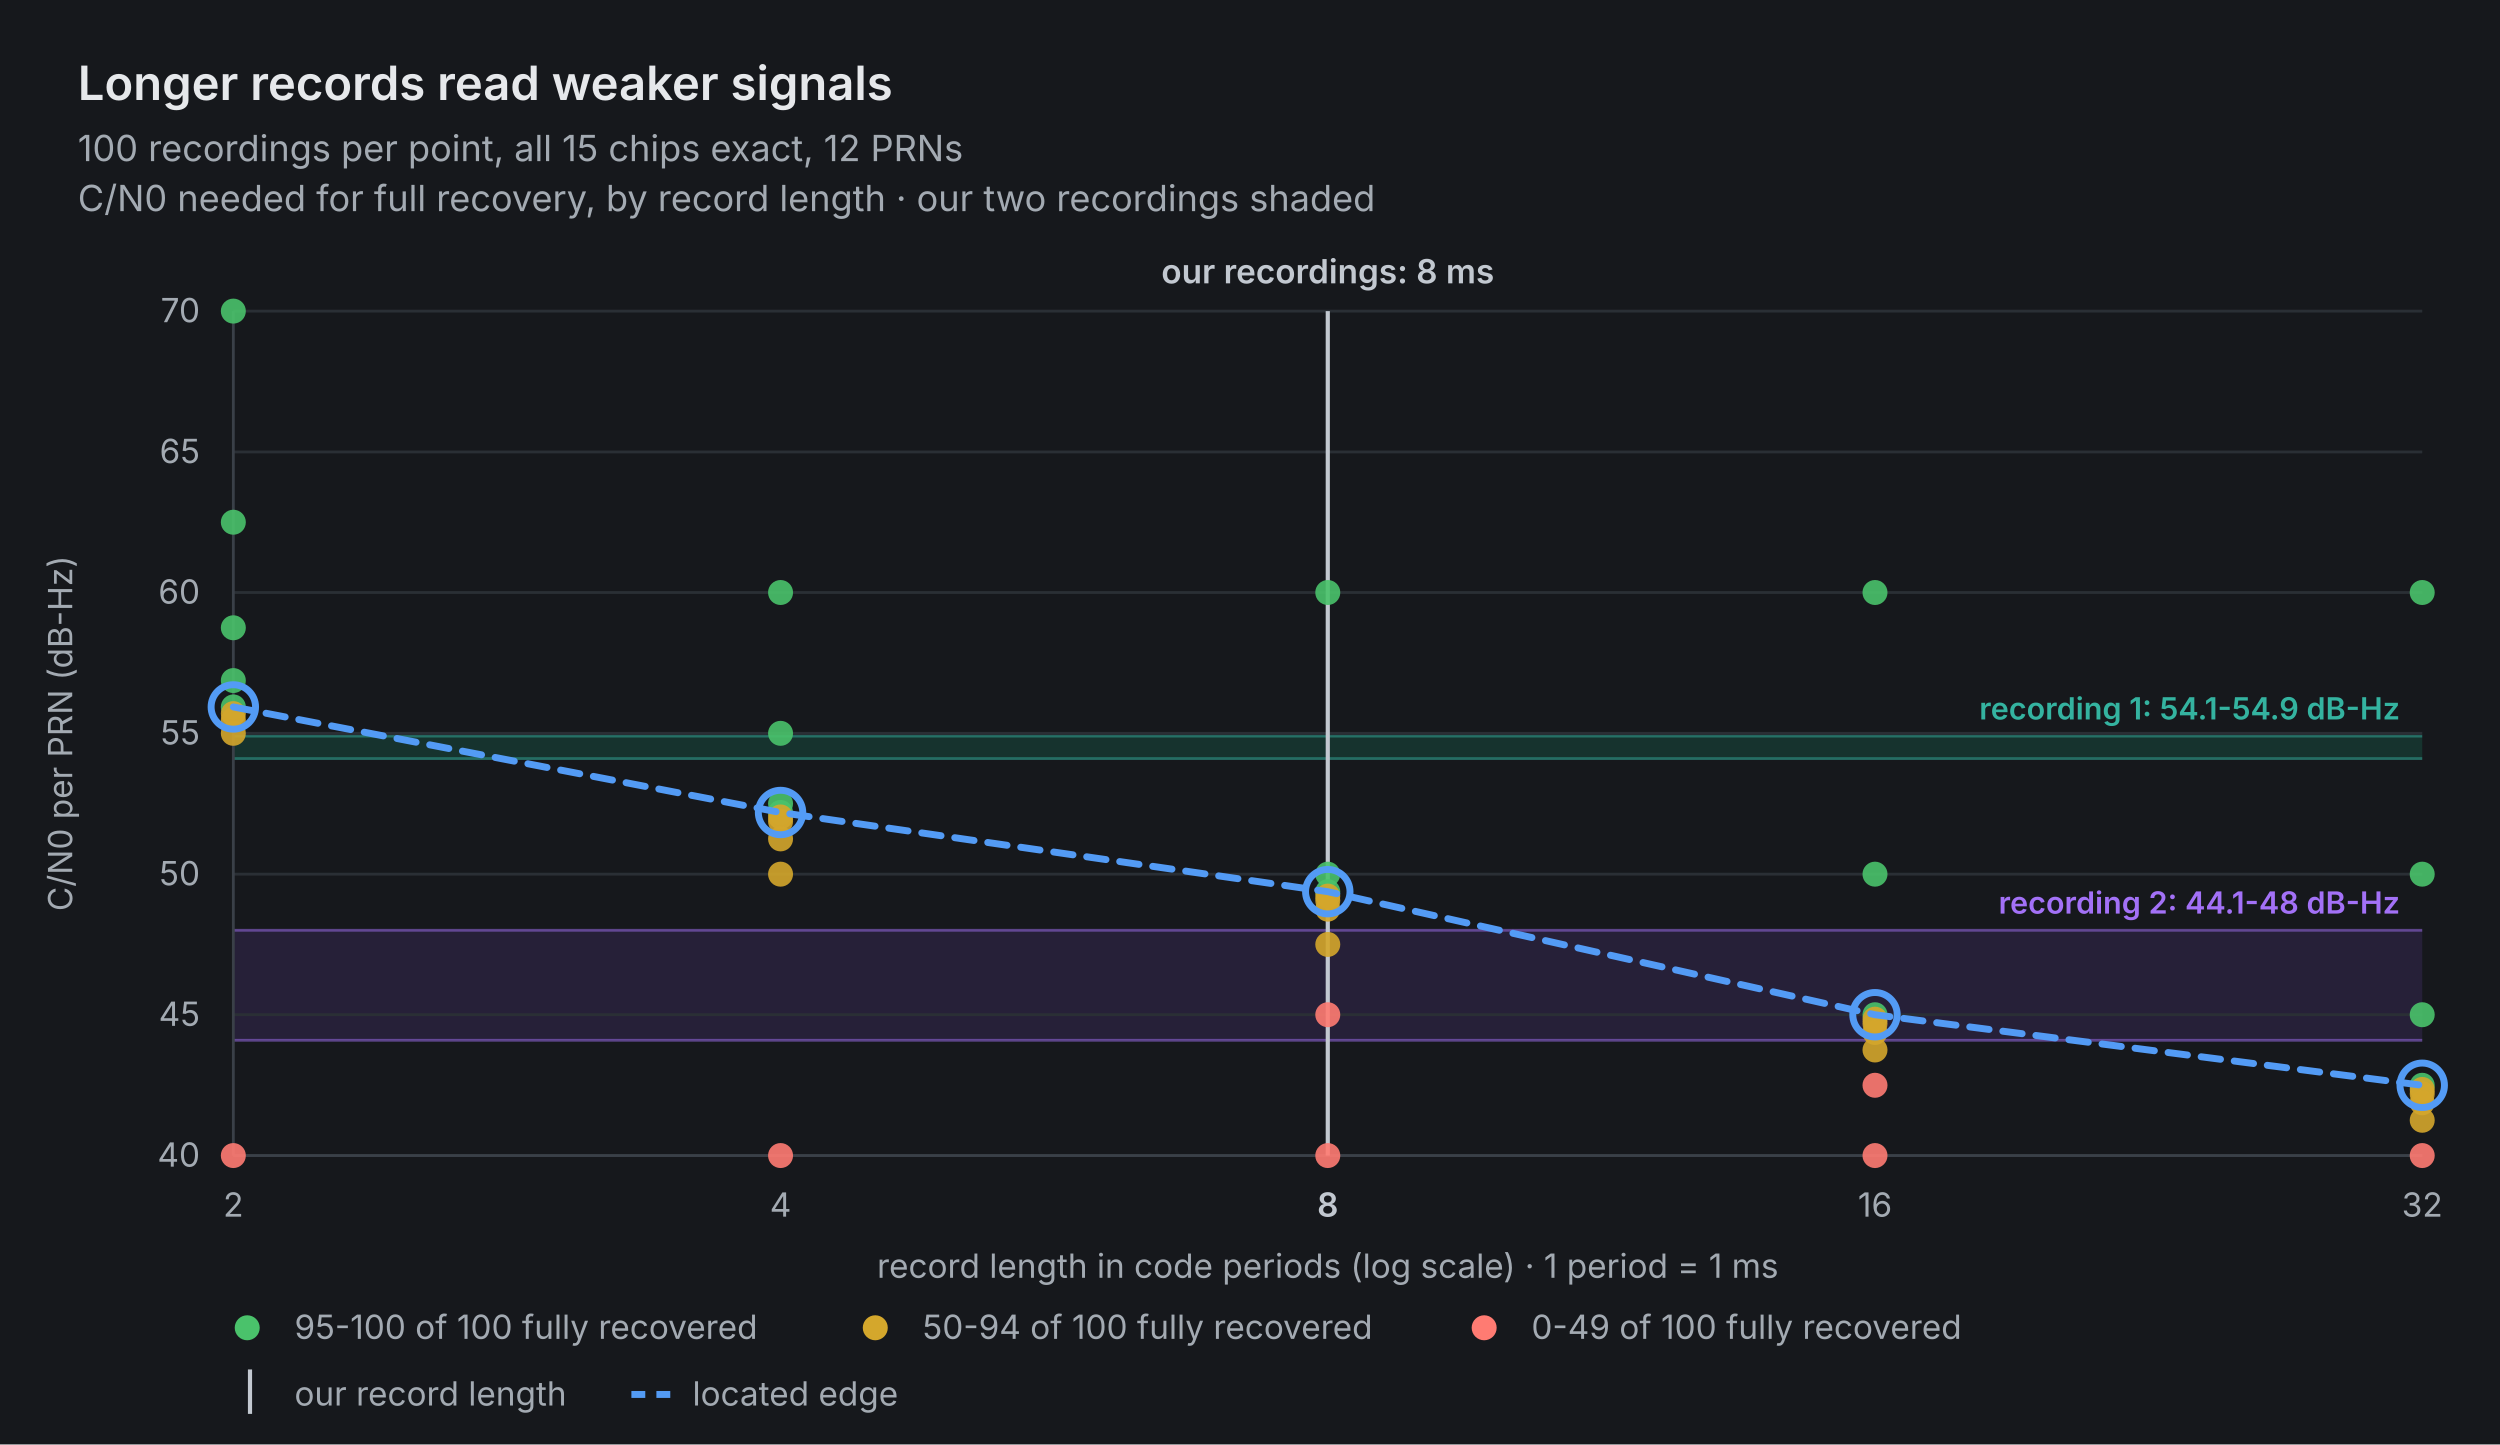
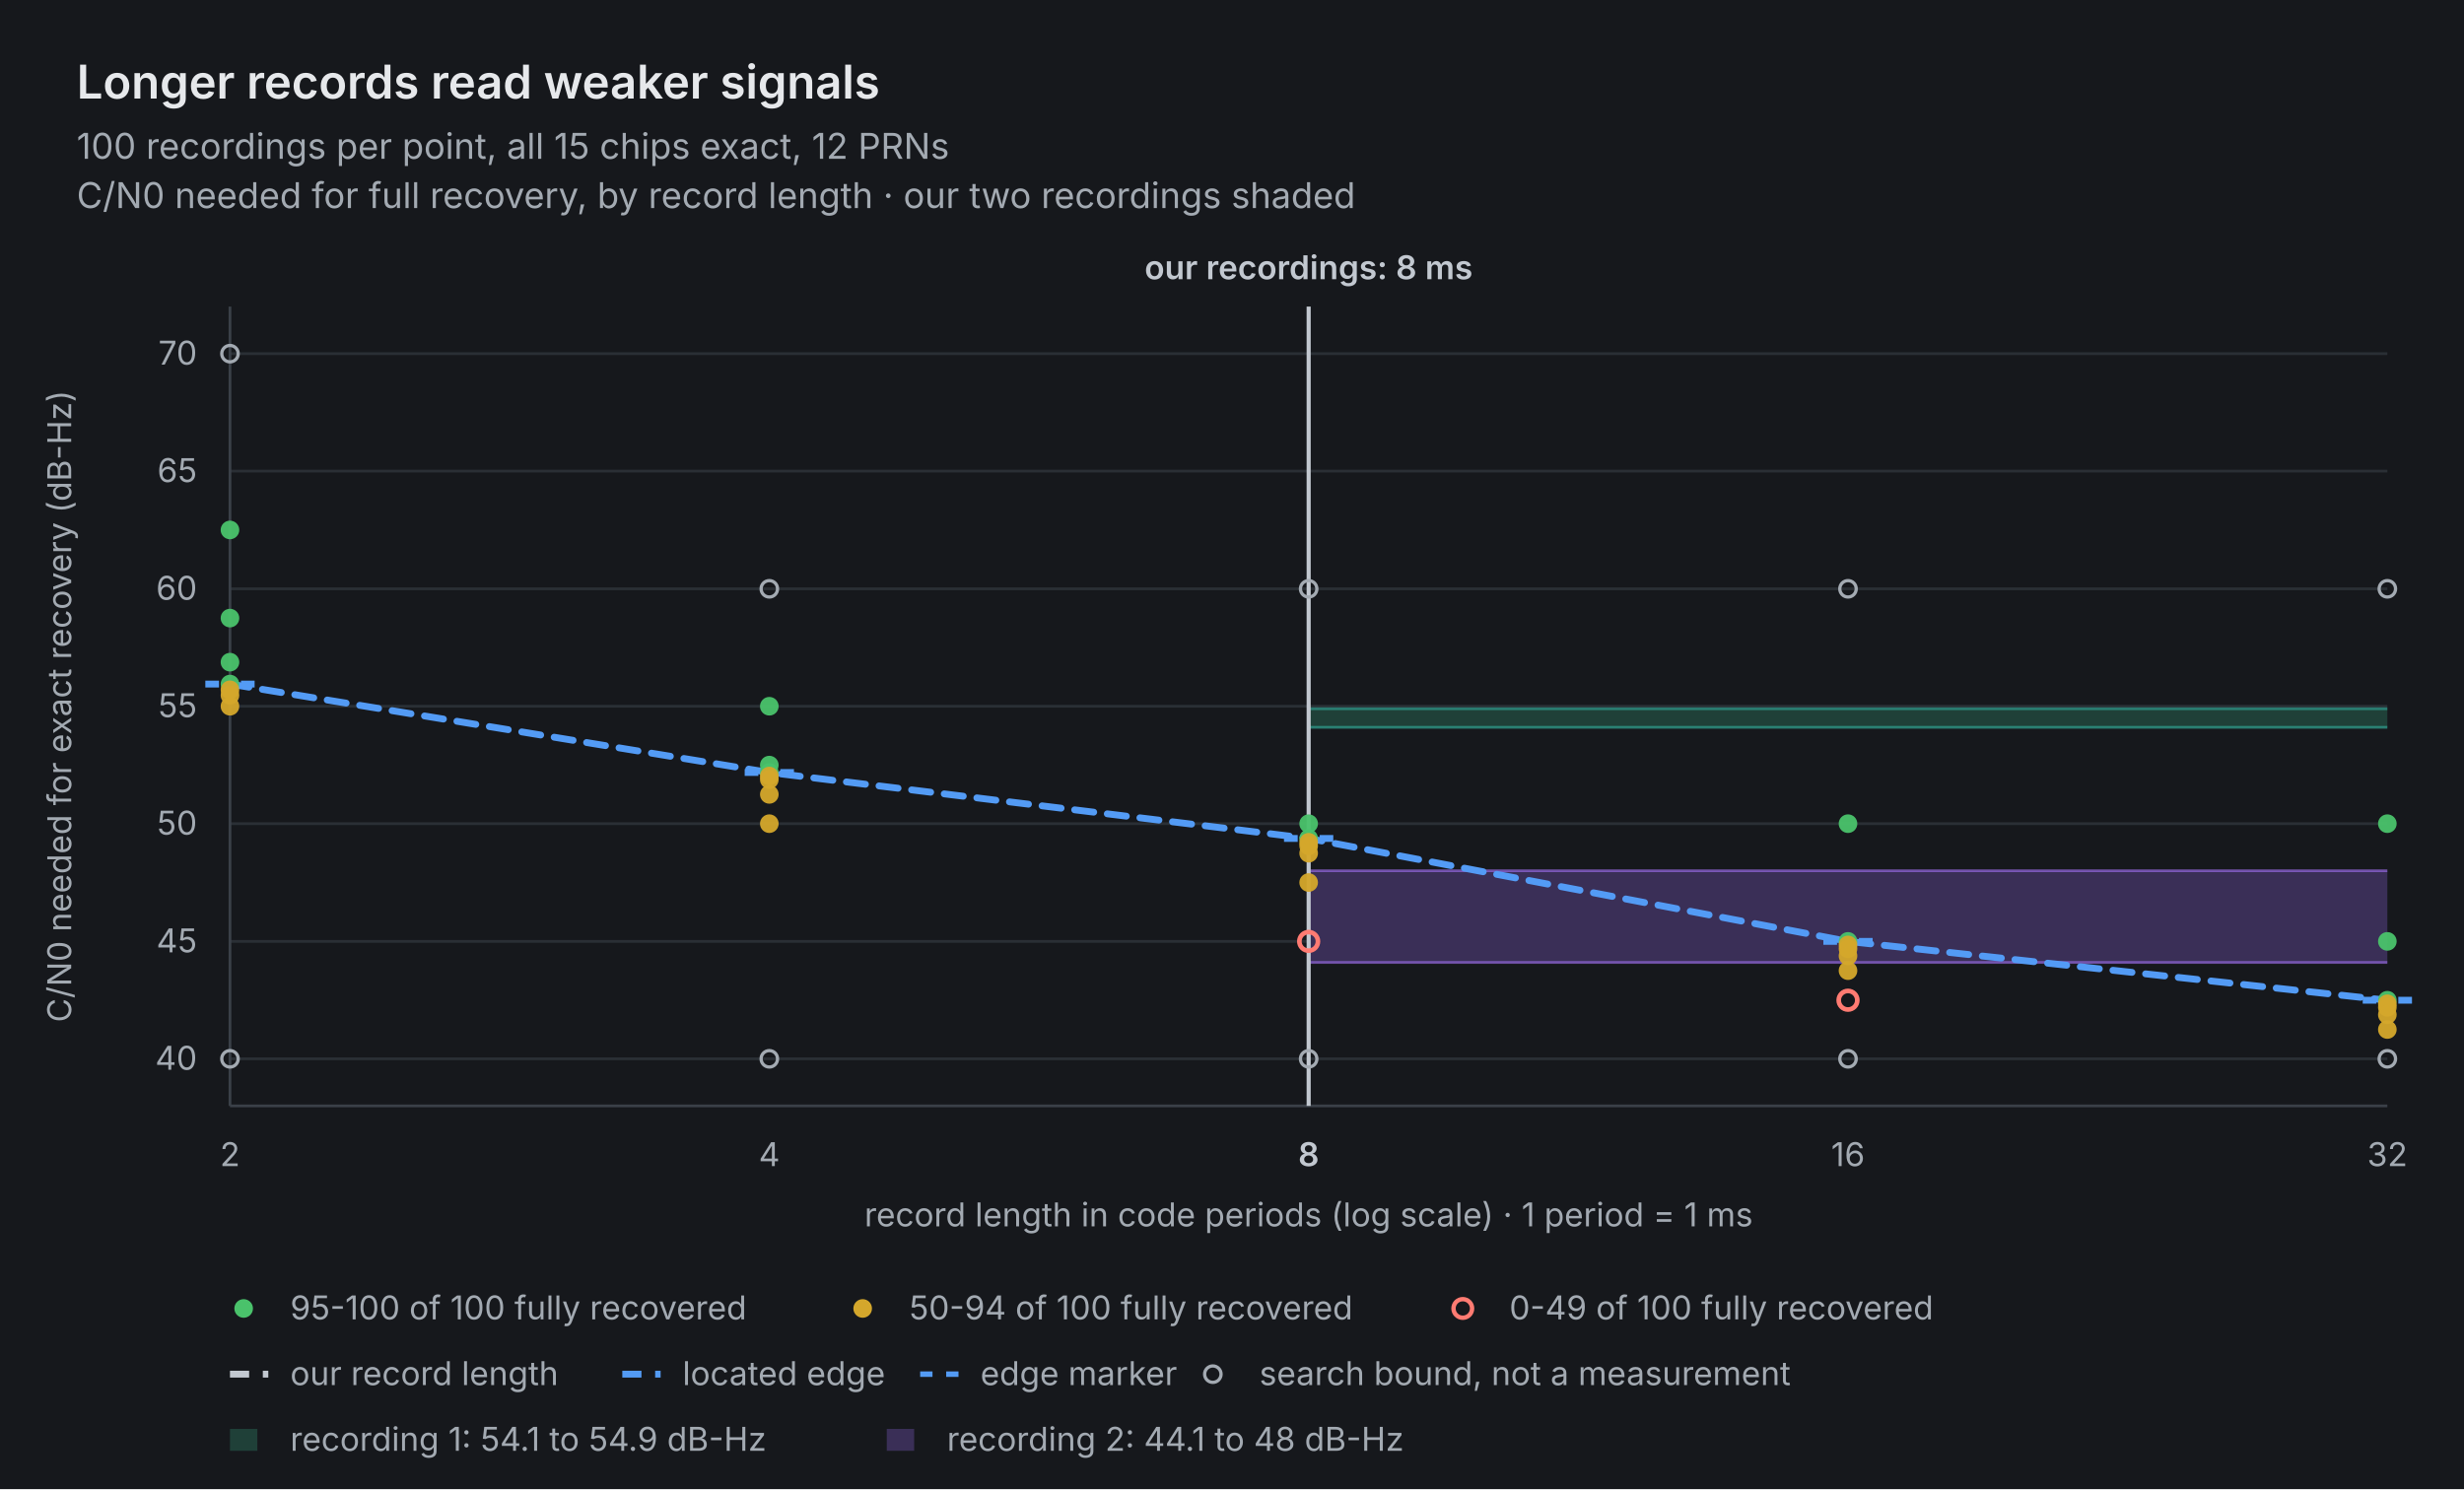
- <svg xmlns="http://www.w3.org/2000/svg" width="900" height="520" viewBox="0 0 900 520" font-family="system-ui, -apple-system, Segoe UI, sans-serif">
-   <rect width="900" height="520" fill="#16181c" />
+ <svg xmlns="http://www.w3.org/2000/svg" width="900" height="544" viewBox="0 0 900 544" role="img" aria-labelledby="duration-figure-title" font-family="system-ui, -apple-system, Segoe UI, sans-serif">
+   <rect width="900" height="544" fill="#16181c" />
  <text x="28" y="36" font-size="17" font-weight="600" fill="#e6e8eb">Longer records read weaker signals</text>
  <text x="28" y="58" font-size="13" fill="#a3aab2">100 recordings per point, all 15 chips exact, 12 PRNs</text>
  <text x="28" y="76" font-size="13" fill="#a3aab2">C/N0 needed for full recovery, by record length · our two recordings shaded</text>
-   <rect x="84" y="265.0" width="788" height="8.1" fill="#16332e" />
-   <line x1="84" y1="265.0" x2="872" y2="265.0" stroke="#34b3a0" stroke-opacity="0.5" stroke-width="1" />
-   <line x1="84" y1="273.1" x2="872" y2="273.1" stroke="#34b3a0" stroke-opacity="0.5" stroke-width="1" />
-   <text x="864" y="259.0" text-anchor="end" font-size="11" font-weight="600" fill="#34b3a0">recording 1: 54.1-54.9 dB-Hz</text>
-   <rect x="84" y="334.9" width="788" height="39.5" fill="#262038" />
-   <line x1="84" y1="334.9" x2="872" y2="334.9" stroke="#a371f7" stroke-opacity="0.5" stroke-width="1" />
-   <line x1="84" y1="374.5" x2="872" y2="374.5" stroke="#a371f7" stroke-opacity="0.5" stroke-width="1" />
-   <text x="864" y="328.9" text-anchor="end" font-size="11" font-weight="600" fill="#a371f7">recording 2: 44.1-48 dB-Hz</text>
-   <line x1="84" y1="416.0" x2="872" y2="416.0" stroke="#2a2f35" stroke-width="1" />
-   <text x="72" y="420.0" text-anchor="end" font-size="12" fill="#a3aab2">40</text>
-   <line x1="84" y1="365.3" x2="872" y2="365.3" stroke="#2a2f35" stroke-width="1" />
-   <text x="72" y="369.3" text-anchor="end" font-size="12" fill="#a3aab2">45</text>
-   <line x1="84" y1="314.7" x2="872" y2="314.7" stroke="#2a2f35" stroke-width="1" />
-   <text x="72" y="318.7" text-anchor="end" font-size="12" fill="#a3aab2">50</text>
-   <line x1="84" y1="264.0" x2="872" y2="264.0" stroke="#2a2f35" stroke-width="1" />
-   <text x="72" y="268.0" text-anchor="end" font-size="12" fill="#a3aab2">55</text>
-   <line x1="84" y1="213.3" x2="872" y2="213.3" stroke="#2a2f35" stroke-width="1" />
-   <text x="72" y="217.3" text-anchor="end" font-size="12" fill="#a3aab2">60</text>
-   <line x1="84" y1="162.7" x2="872" y2="162.7" stroke="#2a2f35" stroke-width="1" />
-   <text x="72" y="166.7" text-anchor="end" font-size="12" fill="#a3aab2">65</text>
-   <line x1="84" y1="112.0" x2="872" y2="112.0" stroke="#2a2f35" stroke-width="1" />
-   <text x="72" y="116.0" text-anchor="end" font-size="12" fill="#a3aab2">70</text>
-   <text x="84.0" y="438" text-anchor="middle" font-size="12" font-weight="400" fill="#a3aab2">2</text>
-   <text x="281.0" y="438" text-anchor="middle" font-size="12" font-weight="400" fill="#a3aab2">4</text>
-   <text x="478.0" y="438" text-anchor="middle" font-size="12" font-weight="600" fill="#c2c8d0">8</text>
-   <text x="675.0" y="438" text-anchor="middle" font-size="12" font-weight="400" fill="#a3aab2">16</text>
-   <text x="872.0" y="438" text-anchor="middle" font-size="12" font-weight="400" fill="#a3aab2">32</text>
-   <line x1="84" y1="416" x2="872" y2="416" stroke="#3a4048" />
-   <line x1="84" y1="112" x2="84" y2="416" stroke="#3a4048" />
-   <text x="478" y="460" text-anchor="middle" font-size="12" fill="#a3aab2">record length in code periods (log scale) · 1 period = 1 ms</text>
-   <text transform="translate(26 264) rotate(-90)" text-anchor="middle" font-size="12" fill="#a3aab2">C/N0 per PRN (dB-Hz)</text>
-   <line x1="478.0" y1="112" x2="478.0" y2="416" stroke="#c2c8d0" stroke-width="1.5" />
+   <line x1="84" y1="386.8" x2="872" y2="386.8" stroke="#2a2f35" stroke-width="1" />
+   <text x="72" y="390.8" text-anchor="end" font-size="12" fill="#a3aab2">40</text>
+   <line x1="84" y1="343.9" x2="872" y2="343.9" stroke="#2a2f35" stroke-width="1" />
+   <text x="72" y="347.9" text-anchor="end" font-size="12" fill="#a3aab2">45</text>
+   <line x1="84" y1="300.9" x2="872" y2="300.9" stroke="#2a2f35" stroke-width="1" />
+   <text x="72" y="304.9" text-anchor="end" font-size="12" fill="#a3aab2">50</text>
+   <line x1="84" y1="258.0" x2="872" y2="258.0" stroke="#2a2f35" stroke-width="1" />
+   <text x="72" y="262.0" text-anchor="end" font-size="12" fill="#a3aab2">55</text>
+   <line x1="84" y1="215.1" x2="872" y2="215.1" stroke="#2a2f35" stroke-width="1" />
+   <text x="72" y="219.1" text-anchor="end" font-size="12" fill="#a3aab2">60</text>
+   <line x1="84" y1="172.1" x2="872" y2="172.1" stroke="#2a2f35" stroke-width="1" />
+   <text x="72" y="176.1" text-anchor="end" font-size="12" fill="#a3aab2">65</text>
+   <line x1="84" y1="129.2" x2="872" y2="129.2" stroke="#2a2f35" stroke-width="1" />
+   <text x="72" y="133.2" text-anchor="end" font-size="12" fill="#a3aab2">70</text>
+   <rect x="478.0" y="258.9" width="394.0" height="6.9" fill="#1f4038" />
+   <line x1="478.0" y1="258.9" x2="872" y2="258.9" stroke="#34b3a0" stroke-opacity="0.6" stroke-width="1" />
+   <line x1="478.0" y1="265.7" x2="872" y2="265.7" stroke="#34b3a0" stroke-opacity="0.6" stroke-width="1" />
+   <rect x="478.0" y="318.1" width="394.0" height="33.5" fill="#3a2f57" />
+   <line x1="478.0" y1="318.1" x2="872" y2="318.1" stroke="#a371f7" stroke-opacity="0.6" stroke-width="1" />
+   <line x1="478.0" y1="351.6" x2="872" y2="351.6" stroke="#a371f7" stroke-opacity="0.6" stroke-width="1" />
+   <line x1="84" y1="404" x2="872" y2="404" stroke="#3a4048" />
+   <line x1="84" y1="112" x2="84" y2="404" stroke="#3a4048" />
+   <text x="84.0" y="426" text-anchor="middle" font-size="12" font-weight="400" fill="#a3aab2">2</text>
+   <text x="281.0" y="426" text-anchor="middle" font-size="12" font-weight="400" fill="#a3aab2">4</text>
+   <text x="478.0" y="426" text-anchor="middle" font-size="12" font-weight="600" fill="#c2c8d0">8</text>
+   <text x="675.0" y="426" text-anchor="middle" font-size="12" font-weight="400" fill="#a3aab2">16</text>
+   <text x="872.0" y="426" text-anchor="middle" font-size="12" font-weight="400" fill="#a3aab2">32</text>
+   <text x="478" y="448" text-anchor="middle" font-size="12" fill="#a3aab2">record length in code periods (log scale) · 1 period = 1 ms</text>
+   <text transform="translate(26 258) rotate(-90)" text-anchor="middle" font-size="12" fill="#a3aab2">C/N0 needed for exact recovery (dB-Hz)</text>
+   <line x1="478.0" y1="112" x2="478.0" y2="404" stroke="#c2c8d0" stroke-width="1.5" />
  <text x="478.0" y="102" text-anchor="middle" font-size="12" font-weight="600" fill="#c2c8d0">our recordings: 8 ms</text>
-   <circle cx="84.0" cy="112.0" r="4.5" fill="#4ac26b" fill-opacity="0.9" />
-   <circle cx="84.0" cy="188.0" r="4.5" fill="#4ac26b" fill-opacity="0.9" />
-   <circle cx="84.0" cy="226.0" r="4.5" fill="#4ac26b" fill-opacity="0.9" />
-   <circle cx="84.0" cy="245.0" r="4.5" fill="#4ac26b" fill-opacity="0.9" />
-   <circle cx="84.0" cy="254.5" r="4.5" fill="#4ac26b" fill-opacity="0.9" />
-   <circle cx="84.0" cy="256.9" r="4.5" fill="#d4a72c" fill-opacity="0.9" />
-   <circle cx="84.0" cy="259.2" r="4.5" fill="#d4a72c" fill-opacity="0.9" />
-   <circle cx="84.0" cy="264.0" r="4.5" fill="#d4a72c" fill-opacity="0.9" />
-   <circle cx="84.0" cy="416.0" r="4.5" fill="#ff7b72" fill-opacity="0.9" />
-   <circle cx="84.0" cy="254.5" r="8" fill="none" stroke="#539bf5" stroke-width="2.5" />
-   <circle cx="281.0" cy="213.3" r="4.5" fill="#4ac26b" fill-opacity="0.9" />
-   <circle cx="281.0" cy="264.0" r="4.5" fill="#4ac26b" fill-opacity="0.9" />
-   <circle cx="281.0" cy="289.3" r="4.5" fill="#4ac26b" fill-opacity="0.9" />
-   <circle cx="281.0" cy="292.5" r="4.5" fill="#4ac26b" fill-opacity="0.9" />
-   <circle cx="281.0" cy="294.1" r="4.5" fill="#d4a72c" fill-opacity="0.9" />
-   <circle cx="281.0" cy="295.7" r="4.5" fill="#d4a72c" fill-opacity="0.9" />
-   <circle cx="281.0" cy="302.0" r="4.5" fill="#d4a72c" fill-opacity="0.9" />
-   <circle cx="281.0" cy="314.7" r="4.5" fill="#d4a72c" fill-opacity="0.9" />
-   <circle cx="281.0" cy="416.0" r="4.5" fill="#ff7b72" fill-opacity="0.9" />
-   <circle cx="281.0" cy="292.5" r="8" fill="none" stroke="#539bf5" stroke-width="2.5" />
-   <circle cx="478.0" cy="213.3" r="4.5" fill="#4ac26b" fill-opacity="0.9" />
-   <circle cx="478.0" cy="314.7" r="4.5" fill="#4ac26b" fill-opacity="0.9" />
-   <circle cx="478.0" cy="321.0" r="4.5" fill="#4ac26b" fill-opacity="0.9" />
-   <circle cx="478.0" cy="322.6" r="4.5" fill="#d4a72c" fill-opacity="0.9" />
-   <circle cx="478.0" cy="324.2" r="4.5" fill="#d4a72c" fill-opacity="0.9" />
-   <circle cx="478.0" cy="327.3" r="4.5" fill="#d4a72c" fill-opacity="0.9" />
-   <circle cx="478.0" cy="340.0" r="4.5" fill="#d4a72c" fill-opacity="0.9" />
-   <circle cx="478.0" cy="365.3" r="4.5" fill="#ff7b72" fill-opacity="0.9" />
-   <circle cx="478.0" cy="416.0" r="4.5" fill="#ff7b72" fill-opacity="0.9" />
-   <circle cx="478.0" cy="321.0" r="8" fill="none" stroke="#539bf5" stroke-width="2.5" />
-   <circle cx="675.0" cy="213.3" r="4.5" fill="#4ac26b" fill-opacity="0.9" />
-   <circle cx="675.0" cy="314.7" r="4.5" fill="#4ac26b" fill-opacity="0.9" />
-   <circle cx="675.0" cy="365.3" r="4.5" fill="#4ac26b" fill-opacity="0.9" />
-   <circle cx="675.0" cy="366.9" r="4.5" fill="#d4a72c" fill-opacity="0.9" />
-   <circle cx="675.0" cy="368.5" r="4.5" fill="#d4a72c" fill-opacity="0.9" />
-   <circle cx="675.0" cy="371.7" r="4.5" fill="#d4a72c" fill-opacity="0.9" />
-   <circle cx="675.0" cy="378.0" r="4.5" fill="#d4a72c" fill-opacity="0.9" />
-   <circle cx="675.0" cy="390.7" r="4.5" fill="#ff7b72" fill-opacity="0.9" />
-   <circle cx="675.0" cy="416.0" r="4.5" fill="#ff7b72" fill-opacity="0.9" />
-   <circle cx="675.0" cy="365.3" r="8" fill="none" stroke="#539bf5" stroke-width="2.5" />
-   <circle cx="872.0" cy="213.3" r="4.5" fill="#4ac26b" fill-opacity="0.9" />
-   <circle cx="872.0" cy="314.7" r="4.5" fill="#4ac26b" fill-opacity="0.9" />
-   <circle cx="872.0" cy="365.3" r="4.5" fill="#4ac26b" fill-opacity="0.9" />
-   <circle cx="872.0" cy="390.7" r="4.5" fill="#4ac26b" fill-opacity="0.9" />
-   <circle cx="872.0" cy="392.2" r="4.5" fill="#d4a72c" fill-opacity="0.9" />
-   <circle cx="872.0" cy="393.8" r="4.5" fill="#d4a72c" fill-opacity="0.9" />
-   <circle cx="872.0" cy="397.0" r="4.5" fill="#d4a72c" fill-opacity="0.9" />
-   <circle cx="872.0" cy="403.3" r="4.5" fill="#d4a72c" fill-opacity="0.9" />
-   <circle cx="872.0" cy="416.0" r="4.5" fill="#ff7b72" fill-opacity="0.9" />
-   <circle cx="872.0" cy="390.7" r="8" fill="none" stroke="#539bf5" stroke-width="2.5" />
-   <polyline points="84.0,254.5 281.0,292.5 478.0,321.0 675.0,365.3 872.0,390.7" fill="none" stroke="#539bf5" stroke-width="2.5" stroke-dasharray="7 5" stroke-linecap="round" />
-   <circle cx="89" cy="478" r="4.5" fill="#4ac26b" />
-   <text x="106" y="482" font-size="12" fill="#a3aab2">95-100 of 100 fully recovered</text>
-   <circle cx="315.1" cy="478" r="4.5" fill="#d4a72c" />
+   <polyline points="84.0,249.9 281.0,282.2 478.0,306.3 675.0,343.9 872.0,365.4" fill="none" stroke="#539bf5" stroke-width="2.5" stroke-dasharray="7 5" stroke-linecap="round" />
+   <circle cx="84.0" cy="129.2" r="3.0" fill="none" stroke="#a3aab2" stroke-width="1.2" />
+   <circle cx="84.0" cy="193.6" r="3.4" fill="#4ac26b" fill-opacity="0.95" />
+   <circle cx="84.0" cy="225.8" r="3.4" fill="#4ac26b" fill-opacity="0.95" />
+   <circle cx="84.0" cy="241.9" r="3.4" fill="#4ac26b" fill-opacity="0.95" />
+   <circle cx="84.0" cy="249.9" r="3.4" fill="#4ac26b" fill-opacity="0.95" />
+   <circle cx="84.0" cy="252.0" r="3.4" fill="#d4a72c" fill-opacity="0.95" />
+   <circle cx="84.0" cy="254.0" r="3.4" fill="#d4a72c" fill-opacity="0.95" />
+   <circle cx="84.0" cy="258.0" r="3.4" fill="#d4a72c" fill-opacity="0.95" />
+   <circle cx="84.0" cy="386.8" r="3.0" fill="none" stroke="#a3aab2" stroke-width="1.2" />
+   <line x1="75.0" y1="249.9" x2="80.0" y2="249.9" stroke="#539bf5" stroke-width="2.5" />
+   <line x1="88.0" y1="249.9" x2="93.0" y2="249.9" stroke="#539bf5" stroke-width="2.5" />
+   <circle cx="281.0" cy="215.1" r="3.0" fill="none" stroke="#a3aab2" stroke-width="1.2" />
+   <circle cx="281.0" cy="258.0" r="3.4" fill="#4ac26b" fill-opacity="0.95" />
+   <circle cx="281.0" cy="279.5" r="3.4" fill="#4ac26b" fill-opacity="0.95" />
+   <circle cx="281.0" cy="282.2" r="3.4" fill="#4ac26b" fill-opacity="0.95" />
+   <circle cx="281.0" cy="283.5" r="3.4" fill="#d4a72c" fill-opacity="0.95" />
+   <circle cx="281.0" cy="284.8" r="3.4" fill="#d4a72c" fill-opacity="0.95" />
+   <circle cx="281.0" cy="290.2" r="3.4" fill="#d4a72c" fill-opacity="0.95" />
+   <circle cx="281.0" cy="300.9" r="3.4" fill="#d4a72c" fill-opacity="0.95" />
+   <circle cx="281.0" cy="386.8" r="3.0" fill="none" stroke="#a3aab2" stroke-width="1.2" />
+   <line x1="272.0" y1="282.2" x2="277.0" y2="282.2" stroke="#539bf5" stroke-width="2.5" />
+   <line x1="285.0" y1="282.2" x2="290.0" y2="282.2" stroke="#539bf5" stroke-width="2.5" />
+   <circle cx="478.0" cy="215.1" r="3.0" fill="none" stroke="#a3aab2" stroke-width="1.2" />
+   <circle cx="478.0" cy="300.9" r="3.4" fill="#4ac26b" fill-opacity="0.95" />
+   <circle cx="478.0" cy="306.3" r="3.4" fill="#4ac26b" fill-opacity="0.95" />
+   <circle cx="478.0" cy="307.7" r="3.4" fill="#d4a72c" fill-opacity="0.95" />
+   <circle cx="478.0" cy="309.0" r="3.4" fill="#d4a72c" fill-opacity="0.95" />
+   <circle cx="478.0" cy="311.7" r="3.4" fill="#d4a72c" fill-opacity="0.95" />
+   <circle cx="478.0" cy="322.4" r="3.4" fill="#d4a72c" fill-opacity="0.95" />
+   <circle cx="478.0" cy="343.9" r="3.4" fill="none" stroke="#ff7b72" stroke-width="1.7" />
+   <circle cx="478.0" cy="386.8" r="3.0" fill="none" stroke="#a3aab2" stroke-width="1.2" />
+   <line x1="469.0" y1="306.3" x2="474.0" y2="306.3" stroke="#539bf5" stroke-width="2.5" />
+   <line x1="482.0" y1="306.3" x2="487.0" y2="306.3" stroke="#539bf5" stroke-width="2.5" />
+   <circle cx="675.0" cy="215.1" r="3.0" fill="none" stroke="#a3aab2" stroke-width="1.2" />
+   <circle cx="675.0" cy="300.9" r="3.4" fill="#4ac26b" fill-opacity="0.95" />
+   <circle cx="675.0" cy="343.9" r="3.4" fill="#4ac26b" fill-opacity="0.95" />
+   <circle cx="675.0" cy="345.2" r="3.4" fill="#d4a72c" fill-opacity="0.95" />
+   <circle cx="675.0" cy="346.6" r="3.4" fill="#d4a72c" fill-opacity="0.95" />
+   <circle cx="675.0" cy="349.2" r="3.4" fill="#d4a72c" fill-opacity="0.95" />
+   <circle cx="675.0" cy="354.6" r="3.4" fill="#d4a72c" fill-opacity="0.95" />
+   <circle cx="675.0" cy="365.4" r="3.4" fill="none" stroke="#ff7b72" stroke-width="1.7" />
+   <circle cx="675.0" cy="386.8" r="3.0" fill="none" stroke="#a3aab2" stroke-width="1.2" />
+   <line x1="666.0" y1="343.9" x2="671.0" y2="343.9" stroke="#539bf5" stroke-width="2.5" />
+   <line x1="679.0" y1="343.9" x2="684.0" y2="343.9" stroke="#539bf5" stroke-width="2.5" />
+   <circle cx="872.0" cy="215.1" r="3.0" fill="none" stroke="#a3aab2" stroke-width="1.2" />
+   <circle cx="872.0" cy="300.9" r="3.4" fill="#4ac26b" fill-opacity="0.95" />
+   <circle cx="872.0" cy="343.9" r="3.4" fill="#4ac26b" fill-opacity="0.95" />
+   <circle cx="872.0" cy="365.4" r="3.4" fill="#4ac26b" fill-opacity="0.95" />
+   <circle cx="872.0" cy="366.7" r="3.4" fill="#d4a72c" fill-opacity="0.95" />
+   <circle cx="872.0" cy="368.0" r="3.4" fill="#d4a72c" fill-opacity="0.95" />
+   <circle cx="872.0" cy="370.7" r="3.4" fill="#d4a72c" fill-opacity="0.95" />
+   <circle cx="872.0" cy="376.1" r="3.4" fill="#d4a72c" fill-opacity="0.95" />
+   <circle cx="872.0" cy="386.8" r="3.0" fill="none" stroke="#a3aab2" stroke-width="1.2" />
+   <line x1="863.0" y1="365.4" x2="868.0" y2="365.4" stroke="#539bf5" stroke-width="2.5" />
+   <line x1="876.0" y1="365.4" x2="881.0" y2="365.4" stroke="#539bf5" stroke-width="2.5" />
+   <circle cx="89.0" cy="478" r="3.4" fill="#4ac26b" />
+   <text x="106.0" y="482" font-size="12" fill="#a3aab2">95-100 of 100 fully recovered</text>
+   <circle cx="315.1" cy="478" r="3.4" fill="#d4a72c" />
  <text x="332.1" y="482" font-size="12" fill="#a3aab2">50-94 of 100 fully recovered</text>
-   <circle cx="534.3" cy="478" r="4.5" fill="#ff7b72" />
+   <circle cx="534.3" cy="478" r="3.4" fill="none" stroke="#ff7b72" stroke-width="1.6" />
  <text x="551.3" y="482" font-size="12" fill="#a3aab2">0-49 of 100 fully recovered</text>
-   <line x1="90" y1="493" x2="90" y2="509" stroke="#c2c8d0" stroke-width="1.5" />
-   <text x="106" y="506" font-size="12" fill="#a3aab2">our record length</text>
-   <line x1="227.3" y1="502" x2="241.3" y2="502" stroke="#539bf5" stroke-width="2.5" stroke-dasharray="5 4" />
+   <line x1="84.0" y1="502" x2="98.0" y2="502" stroke="#c2c8d0" stroke-width="2.5" stroke-dasharray="7 5" />
+   <text x="106.0" y="506" font-size="12" fill="#a3aab2">our record length</text>
+   <line x1="227.3" y1="502" x2="241.3" y2="502" stroke="#539bf5" stroke-width="2.5" stroke-dasharray="7 5" />
  <text x="249.3" y="506" font-size="12" fill="#a3aab2">located edge</text>
+   <line x1="336.1" y1="502" x2="340.6" y2="502" stroke="#539bf5" stroke-width="2" />
+   <line x1="345.6" y1="502" x2="350.1" y2="502" stroke="#539bf5" stroke-width="2" />
+   <text x="358.1" y="506" font-size="12" fill="#a3aab2">edge marker</text>
+   <circle cx="443.0" cy="502" r="3.0" fill="none" stroke="#a3aab2" stroke-width="1.2" />
+   <text x="460.0" y="506" font-size="12" fill="#a3aab2">search bound, not a measurement</text>
+   <rect x="84.0" y="522" width="10" height="8" fill="#1f4038" />
+   <text x="106.0" y="530" font-size="12" fill="#a3aab2">recording 1: 54.1 to 54.9 dB-Hz</text>
+   <rect x="323.9" y="522" width="10" height="8" fill="#3a2f57" />
+   <text x="345.9" y="530" font-size="12" fill="#a3aab2">recording 2: 44.1 to 48 dB-Hz</text>
</svg>
